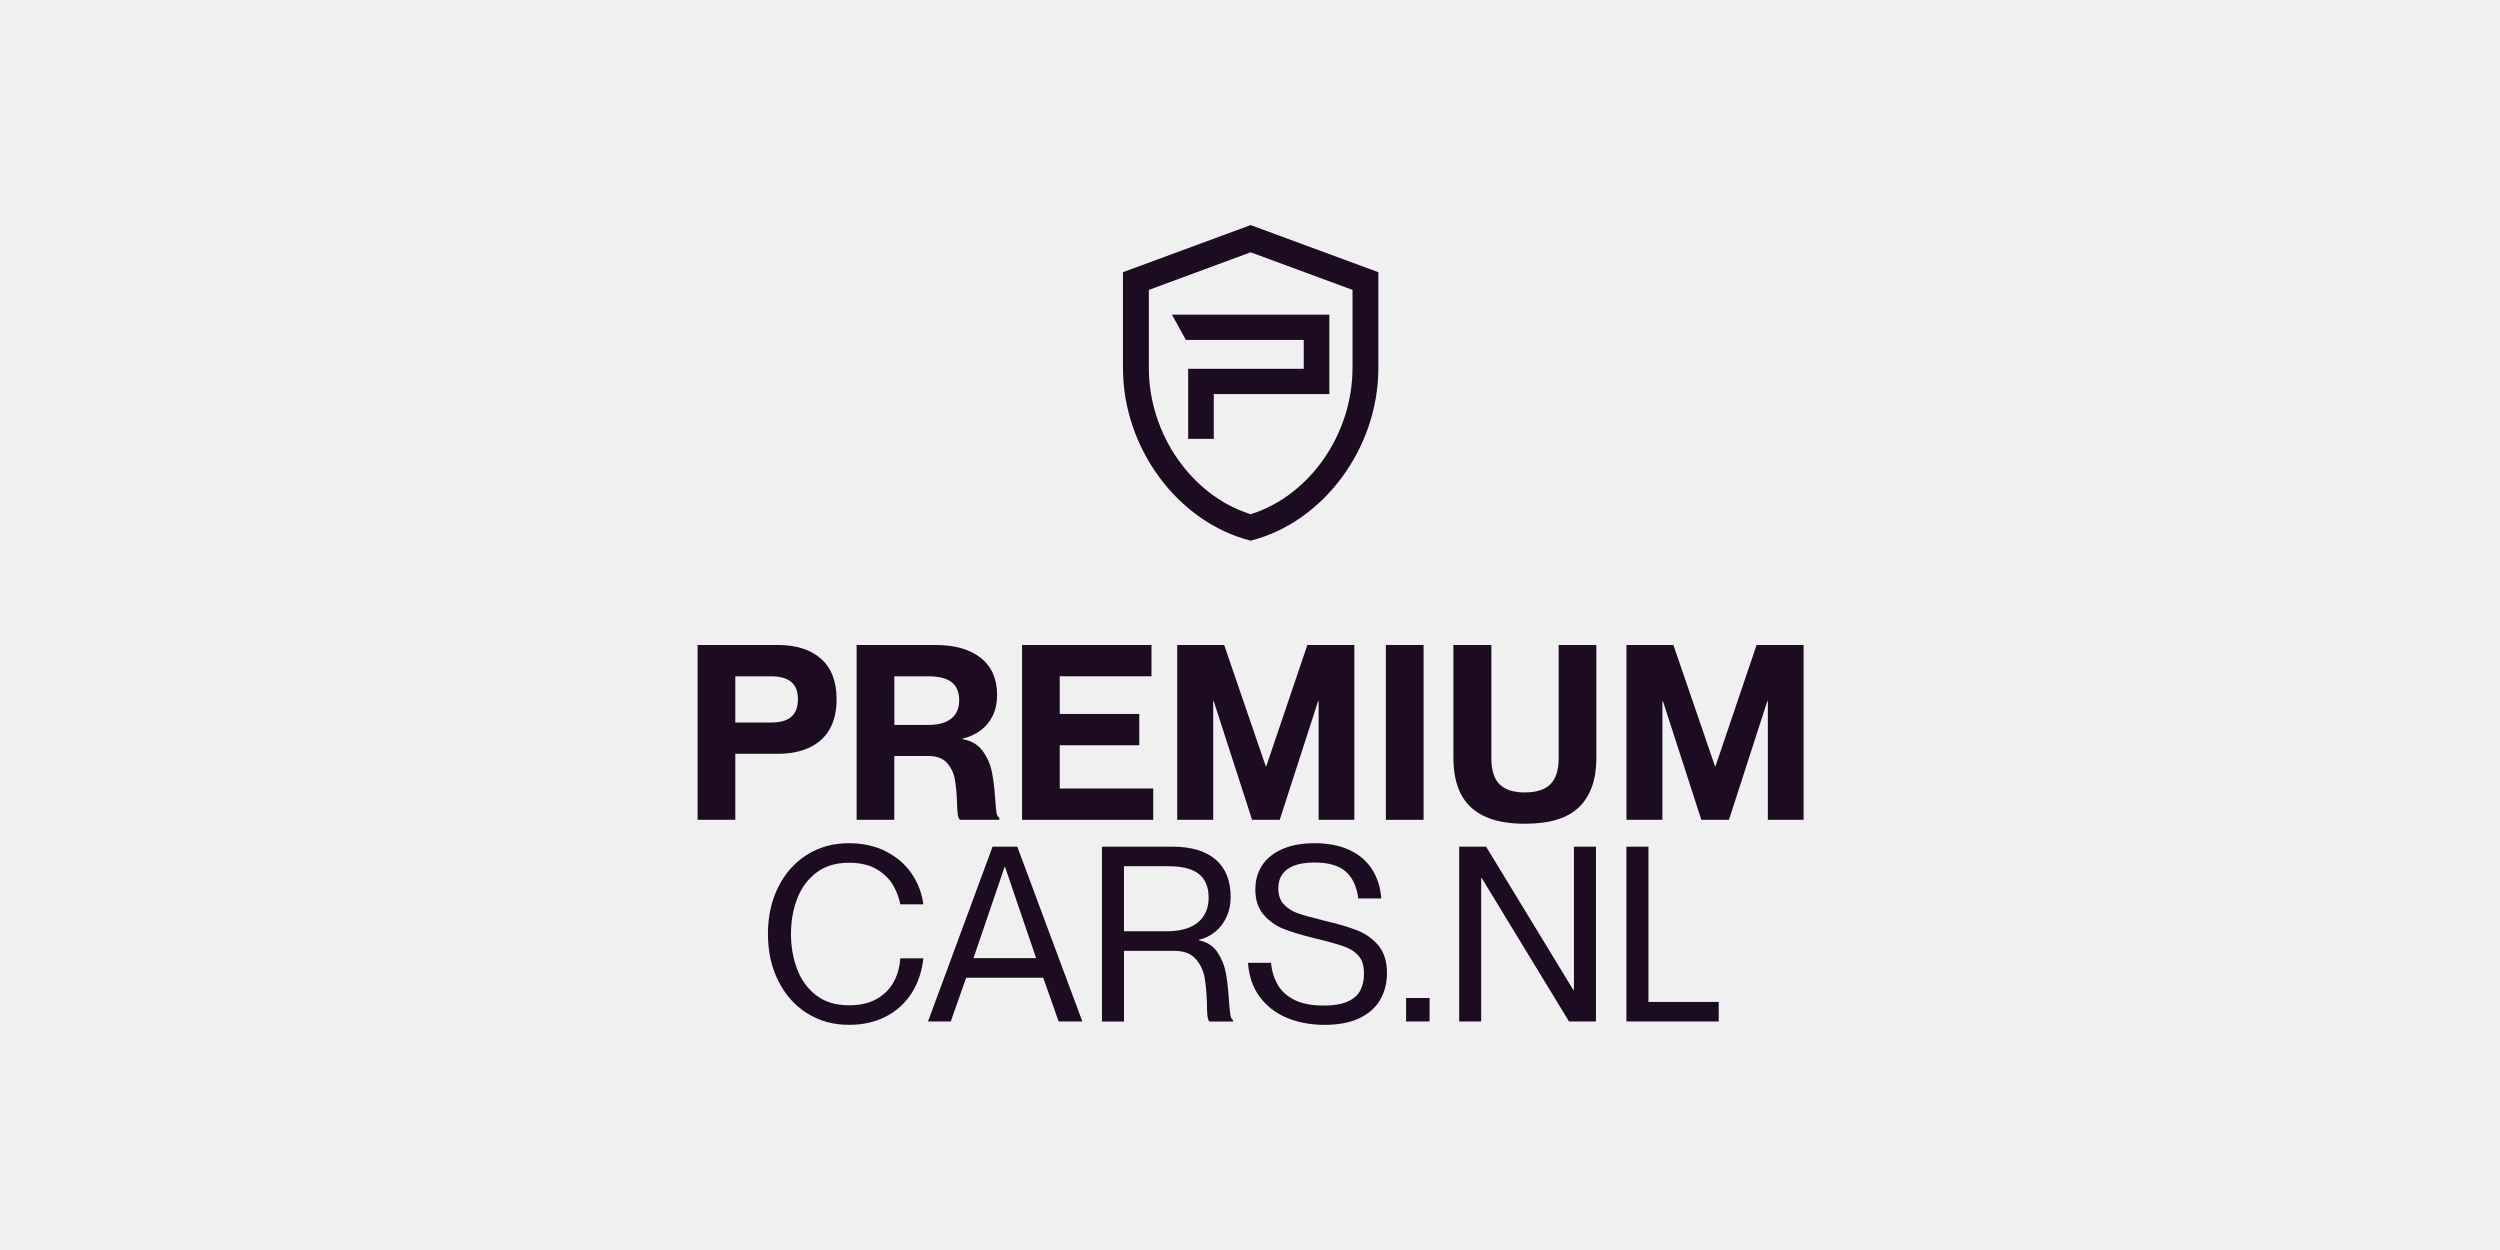
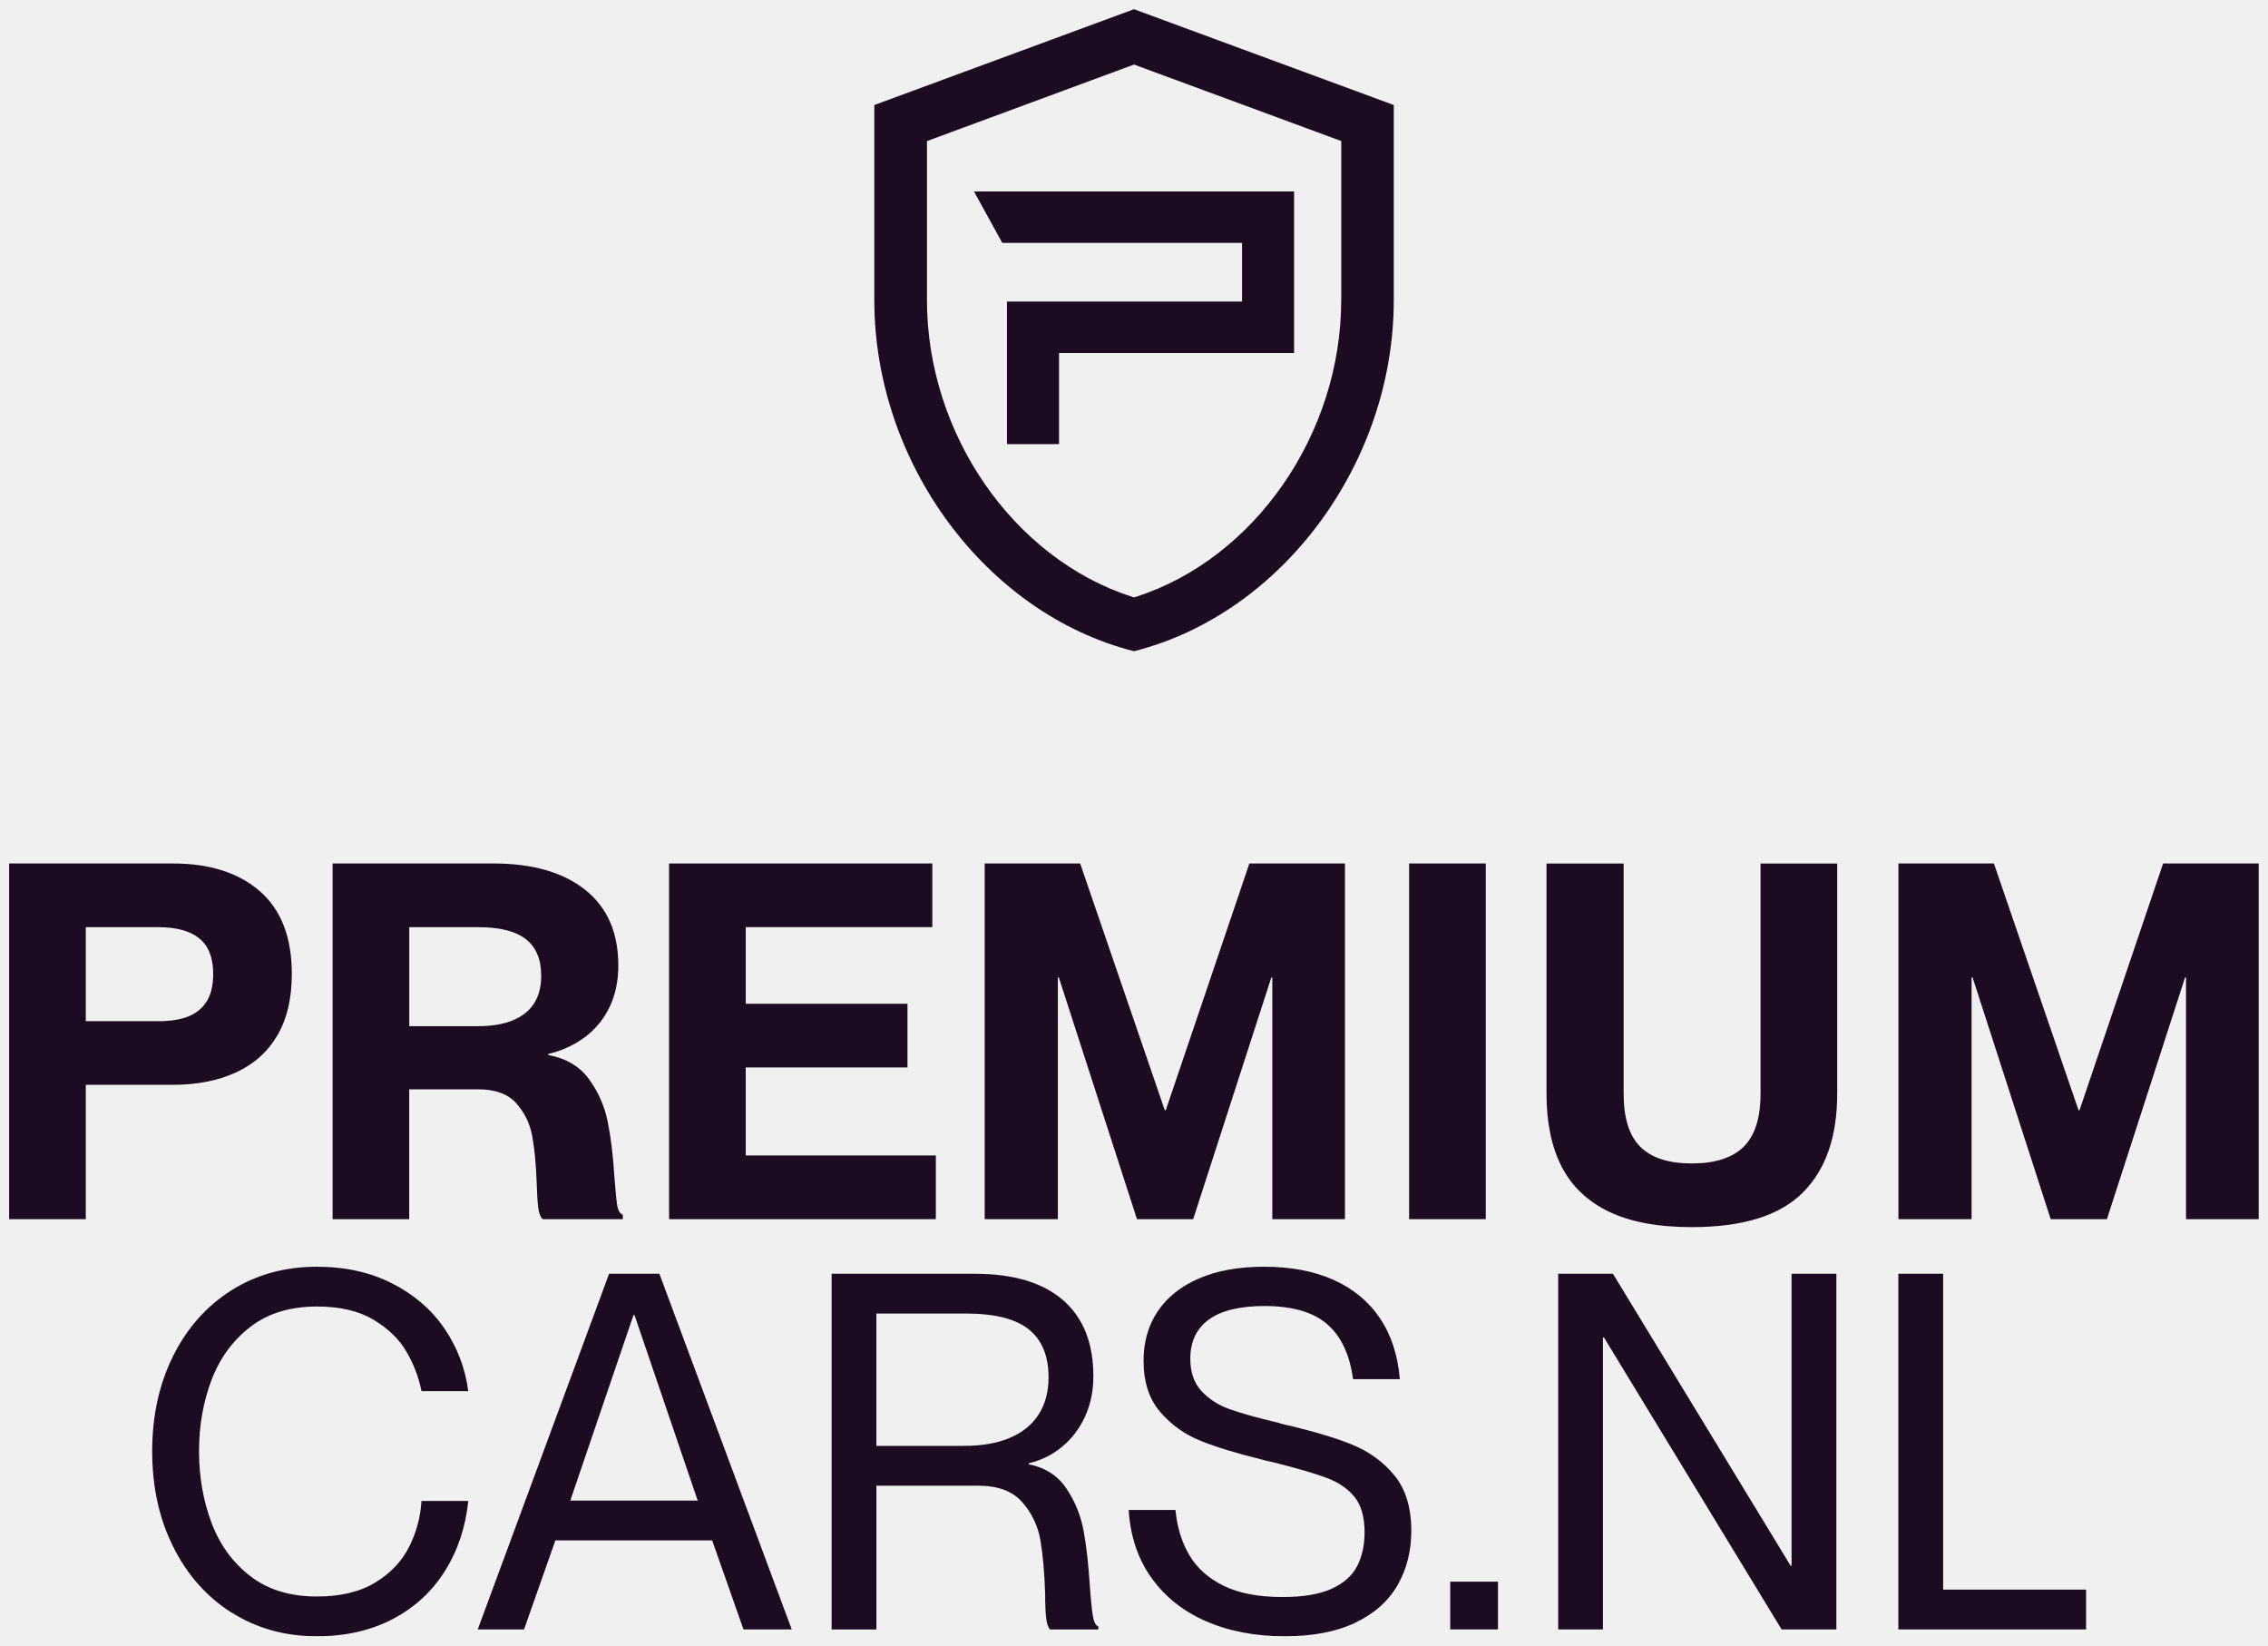
- <svg xmlns="http://www.w3.org/2000/svg" width="276" height="138" viewBox="0 0 276 138" fill="none">
+ <svg xmlns="http://www.w3.org/2000/svg" width="123.1" height="89.29" viewBox="76.52 24.35 123.1 89.29" fill="none">
  <g id="wip over ons">
    <g id="Frame 379">
      <g id="Frame">
        <g id="Clip path group">
          <mask id="mask0_0_1" style="mask-type:luminance" maskUnits="userSpaceOnUse" x="76" y="24" width="124" height="90">
            <g id="clip0_1485_1369">
              <path id="Vector" d="M199.18 24.84H76.82V113.16H199.18V24.84Z" fill="white" />
            </g>
          </mask>
          <g mask="url(#mask0_0_1)">
            <g id="Group">
              <path id="Vector_2" d="M138.07 24.85L123.975 30.049V40.642C123.975 49.475 130.034 57.656 138.07 59.689C146.11 57.659 152.17 49.475 152.17 40.642V30.049L138.07 24.85ZM149.316 40.642C149.316 47.885 144.638 54.651 138.192 56.732L138.073 56.768L137.952 56.732C131.511 54.651 126.833 47.887 126.833 40.642V32.006L138.074 27.852L138.11 27.867L149.32 32.004V40.64L149.316 40.642Z" fill="#1D0C21" />
              <path id="Vector_3" d="M130.92 37.529H143.934V40.714H131.174V48.451H134.001V43.503H146.759V34.74H129.385L130.92 37.529Z" fill="#1D0C21" />
              <path id="Vector_4" d="M77.016 71.207H85.903C87.901 71.207 89.477 71.711 90.631 72.718C91.784 73.727 92.359 75.22 92.359 77.2C92.359 78.532 92.097 79.642 91.576 80.533C91.054 81.424 90.305 82.094 89.334 82.543C88.36 82.993 87.217 83.219 85.903 83.219H81.176V90.509H77.016V71.207ZM86.741 79.509C87.173 79.337 87.507 79.063 87.741 78.686C87.975 78.308 88.092 77.814 88.092 77.201C88.092 76.32 87.838 75.677 87.335 75.271C86.831 74.866 86.093 74.664 85.12 74.664H81.176V79.766H85.12C85.767 79.766 86.308 79.68 86.741 79.509Z" fill="#1D0C21" />
              <path id="Vector_5" d="M94.575 71.207H103.3C105.424 71.207 107.085 71.684 108.284 72.638C109.482 73.592 110.08 74.959 110.08 76.741C110.08 77.588 109.921 78.338 109.608 78.995C109.291 79.652 108.845 80.196 108.27 80.628C107.693 81.06 107.028 81.367 106.272 81.546V81.599C107.245 81.78 107.982 82.216 108.487 82.909C108.992 83.602 109.329 84.367 109.501 85.203C109.672 86.041 109.793 87.025 109.864 88.159C109.918 88.879 109.967 89.397 110.013 89.711C110.057 90.025 110.162 90.21 110.324 90.265V90.509H105.975C105.849 90.383 105.767 90.168 105.731 89.862C105.694 89.555 105.667 89.106 105.649 88.512C105.612 87.504 105.53 86.663 105.405 85.987C105.279 85.311 104.989 84.723 104.54 84.219C104.091 83.716 103.404 83.463 102.486 83.463H98.731V90.509H94.571V71.207H94.575ZM104.34 79.724C104.852 79.517 105.241 79.21 105.502 78.806C105.763 78.401 105.895 77.902 105.895 77.308C105.895 76.408 105.615 75.743 105.057 75.311C104.498 74.879 103.642 74.664 102.491 74.664H98.735V80.036H102.464C103.203 80.036 103.827 79.933 104.34 79.726V79.724Z" fill="#1D0C21" />
              <path id="Vector_6" d="M112.834 71.207H127.124V74.662H116.995V78.82H125.774V82.275H116.995V87.053H127.315V90.509H112.836V71.207H112.834Z" fill="#1D0C21" />
              <path id="Vector_7" d="M129.961 71.207H135.148L139.74 84.596H139.795L144.332 71.207H149.52V90.509H145.577V77.39H145.524L141.282 90.509H138.231L133.99 77.39H133.937V90.509H129.966V71.207H129.961Z" fill="#1D0C21" />
              <path id="Vector_8" d="M153.002 71.207H157.163V90.509H153.002V71.207Z" fill="#1D0C21" />
              <path id="Vector_9" d="M163.821 90.09C162.66 89.523 161.81 88.704 161.269 87.634C160.728 86.564 160.459 85.254 160.459 83.707V71.209H164.646V83.707C164.646 85.02 164.947 85.98 165.551 86.581C166.155 87.185 167.087 87.485 168.348 87.485C169.608 87.485 170.544 87.185 171.158 86.581C171.769 85.978 172.076 85.02 172.076 83.707V71.209H176.237V83.707C176.237 86.046 175.61 87.836 174.358 89.079C173.106 90.32 171.102 90.941 168.348 90.941C166.492 90.941 164.985 90.657 163.823 90.09H163.821Z" fill="#1D0C21" />
              <path id="Vector_10" d="M179.558 71.207H184.743L189.336 84.596H189.39L193.927 71.207H199.115V90.509H195.171V77.39H195.118L190.877 90.509H187.826L183.585 77.39H183.531V90.509H179.561V71.207H179.558Z" fill="#1D0C21" />
              <path id="Vector_11" d="M89.076 111.853C87.725 110.989 86.672 109.798 85.916 108.276C85.159 106.755 84.78 105.032 84.78 103.107C84.78 101.183 85.157 99.46 85.916 97.937C86.672 96.416 87.725 95.23 89.076 94.373C90.427 93.518 91.976 93.09 93.723 93.09C95.253 93.09 96.613 93.39 97.801 93.994C98.99 94.597 99.935 95.411 100.638 96.436C101.34 97.463 101.772 98.596 101.936 99.84H99.396C99.251 99.101 98.981 98.391 98.586 97.707C98.19 97.023 97.591 96.443 96.79 95.964C95.988 95.487 94.967 95.249 93.725 95.249C92.266 95.249 91.059 95.618 90.105 96.355C89.15 97.094 88.448 98.055 87.998 99.243C87.548 100.431 87.323 101.718 87.323 103.104C87.323 104.489 87.548 105.781 87.998 106.978C88.448 108.176 89.15 109.142 90.105 109.879C91.059 110.618 92.266 110.985 93.725 110.985C95.003 110.985 96.056 110.734 96.885 110.229C97.714 109.725 98.326 109.082 98.721 108.3C99.118 107.517 99.342 106.685 99.396 105.801H101.936C101.79 107.223 101.367 108.491 100.666 109.607C99.963 110.722 99.018 111.591 97.83 112.212C96.641 112.832 95.273 113.143 93.725 113.143C91.978 113.143 90.429 112.71 89.078 111.845L89.076 111.853Z" fill="#1D0C21" />
              <path id="Vector_12" d="M109.58 93.471H112.309L119.494 112.773H116.875L115.174 107.941H106.664L104.963 112.773H102.45L109.58 93.471ZM114.389 105.781L110.958 95.711H110.905L107.473 105.781H114.389Z" fill="#1D0C21" />
              <path id="Vector_13" d="M121.655 93.471H129.408C131.516 93.471 133.118 93.949 134.217 94.903C135.315 95.856 135.865 97.232 135.865 99.032C135.865 99.824 135.717 100.549 135.418 101.206C135.121 101.863 134.708 102.411 134.176 102.852C133.646 103.294 133.038 103.595 132.354 103.757V103.81C133.255 103.989 133.938 104.43 134.407 105.133C134.876 105.836 135.187 106.605 135.339 107.442C135.491 108.279 135.603 109.283 135.676 110.453C135.729 111.19 135.785 111.72 135.838 112.046C135.891 112.37 135.991 112.558 136.135 112.613V112.775H133.516C133.407 112.666 133.335 112.455 133.301 112.141C133.264 111.827 133.247 111.389 133.247 110.832C133.211 109.68 133.125 108.712 132.99 107.93C132.854 107.148 132.525 106.458 132.003 105.865C131.481 105.27 130.689 104.973 129.626 104.973H124.088V112.775H121.657V93.473L121.655 93.471ZM131.324 102.379C132.009 102.092 132.532 101.668 132.891 101.111C133.251 100.553 133.432 99.879 133.432 99.085C133.432 97.933 133.075 97.069 132.365 96.494C131.653 95.919 130.506 95.629 128.921 95.629H124.086V102.811H128.84C129.815 102.811 130.641 102.668 131.327 102.379H131.324Z" fill="#1D0C21" />
              <path id="Vector_14" d="M141.969 112.326C140.726 111.777 139.74 110.989 139.01 109.963C138.28 108.937 137.871 107.713 137.781 106.29H140.32C140.41 107.227 140.662 108.046 141.077 108.747C141.491 109.449 142.114 110.001 142.941 110.407C143.769 110.812 144.832 111.014 146.127 111.014C147.243 111.014 148.129 110.866 148.788 110.568C149.446 110.271 149.909 109.862 150.179 109.34C150.45 108.819 150.585 108.206 150.585 107.505C150.585 106.677 150.405 106.039 150.044 105.589C149.684 105.139 149.179 104.793 148.531 104.549C147.884 104.305 146.875 104.013 145.506 103.671C145.38 103.654 145.192 103.609 144.939 103.536C143.624 103.212 142.538 102.879 141.683 102.537C140.827 102.194 140.098 101.672 139.493 100.971C138.89 100.269 138.589 99.344 138.589 98.192C138.589 97.166 138.847 96.271 139.359 95.506C139.873 94.741 140.619 94.147 141.601 93.724C142.582 93.301 143.758 93.09 145.126 93.09C146.585 93.09 147.843 93.328 148.907 93.806C149.97 94.284 150.806 94.976 151.419 95.884C152.031 96.793 152.391 97.895 152.499 99.192H149.96C149.781 97.861 149.313 96.865 148.556 96.208C147.8 95.552 146.665 95.222 145.151 95.222C143.818 95.222 142.815 95.466 142.14 95.951C141.464 96.436 141.126 97.149 141.126 98.084C141.126 98.822 141.329 99.407 141.735 99.84C142.14 100.271 142.639 100.595 143.233 100.809C143.827 101.025 144.656 101.259 145.719 101.512C145.792 101.529 145.863 101.549 145.934 101.565C145.989 101.585 146.044 101.602 146.097 101.619C147.663 101.978 148.921 102.347 149.865 102.725C150.809 103.102 151.589 103.665 152.202 104.412C152.814 105.158 153.121 106.162 153.121 107.421C153.121 108.521 152.873 109.5 152.378 110.365C151.883 111.229 151.122 111.908 150.095 112.401C149.069 112.897 147.781 113.144 146.232 113.144C144.683 113.144 143.207 112.87 141.965 112.32L141.969 112.326Z" fill="#1D0C21" />
              <path id="Vector_15" d="M155.233 110.18H157.826V112.771H155.233V110.18Z" fill="#1D0C21" />
              <path id="Vector_16" d="M161.094 93.471H164.065L173.709 109.315H173.761V93.471H176.193V112.773H173.22L163.578 96.929H163.523V112.773H161.094V93.471Z" fill="#1D0C21" />
              <path id="Vector_17" d="M179.557 93.471H181.988V110.612H189.747V112.771H179.555V93.469L179.557 93.471Z" fill="#1D0C21" />
            </g>
          </g>
        </g>
      </g>
    </g>
  </g>
</svg>
